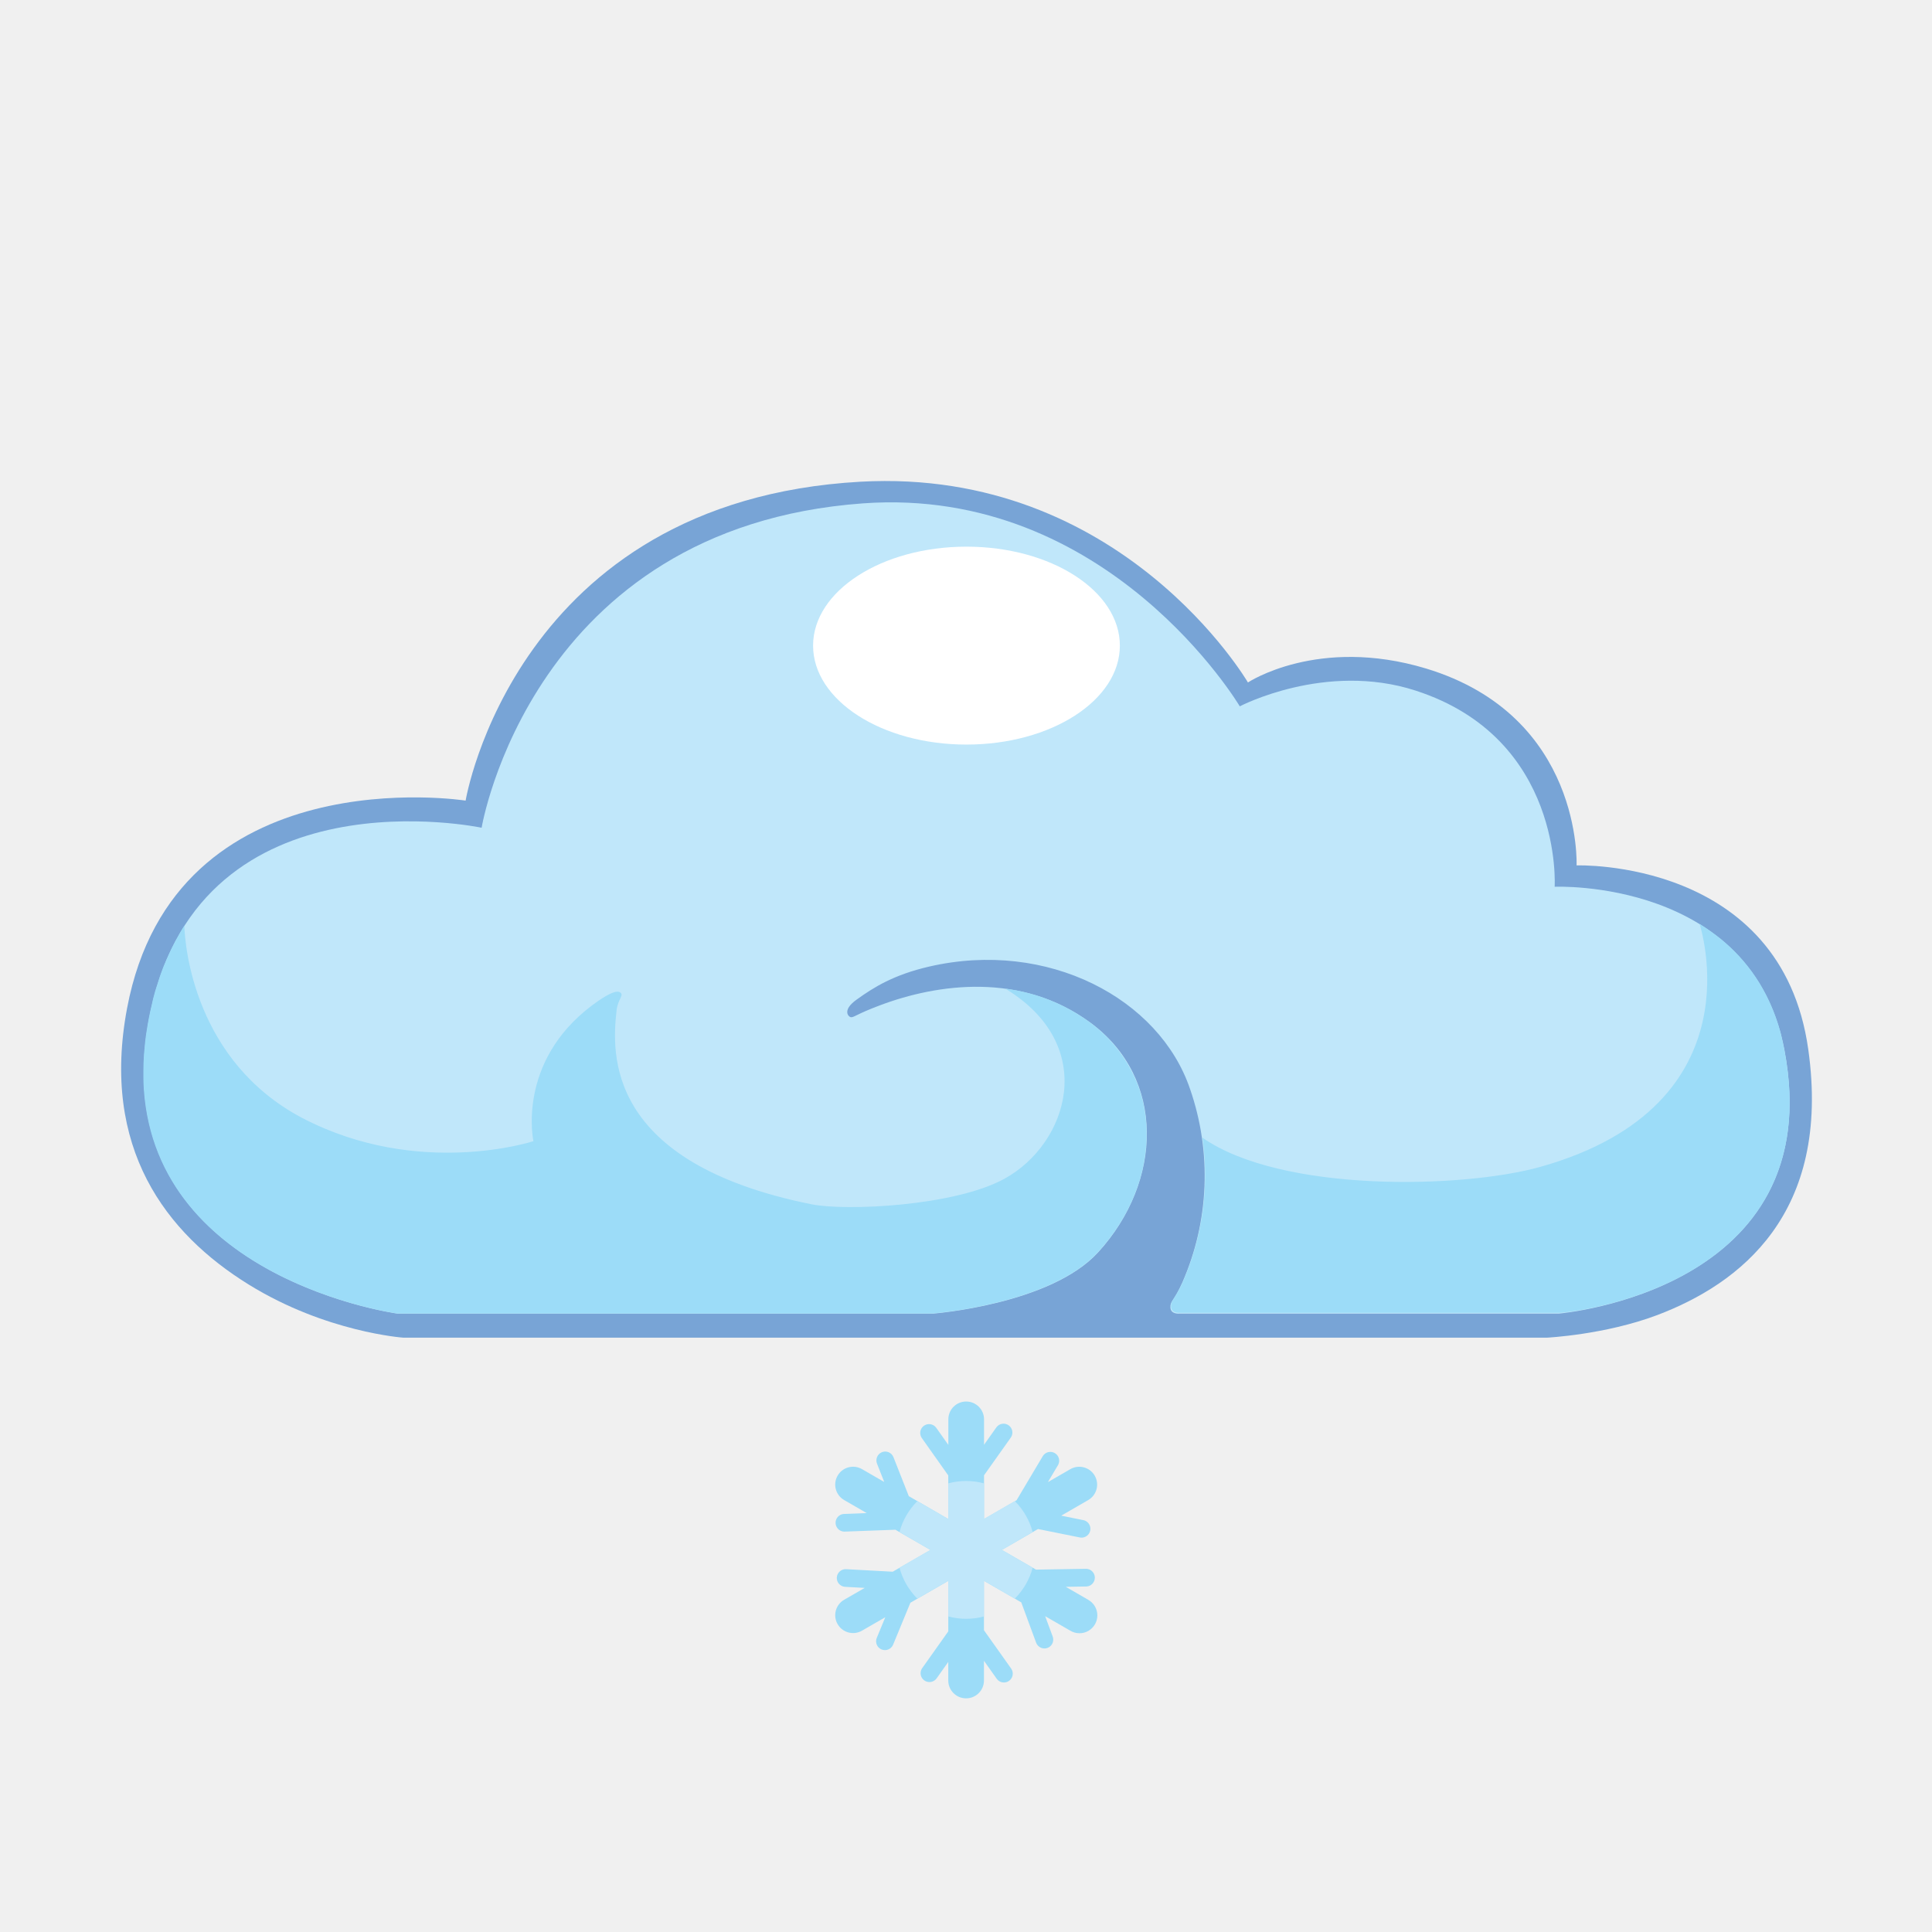
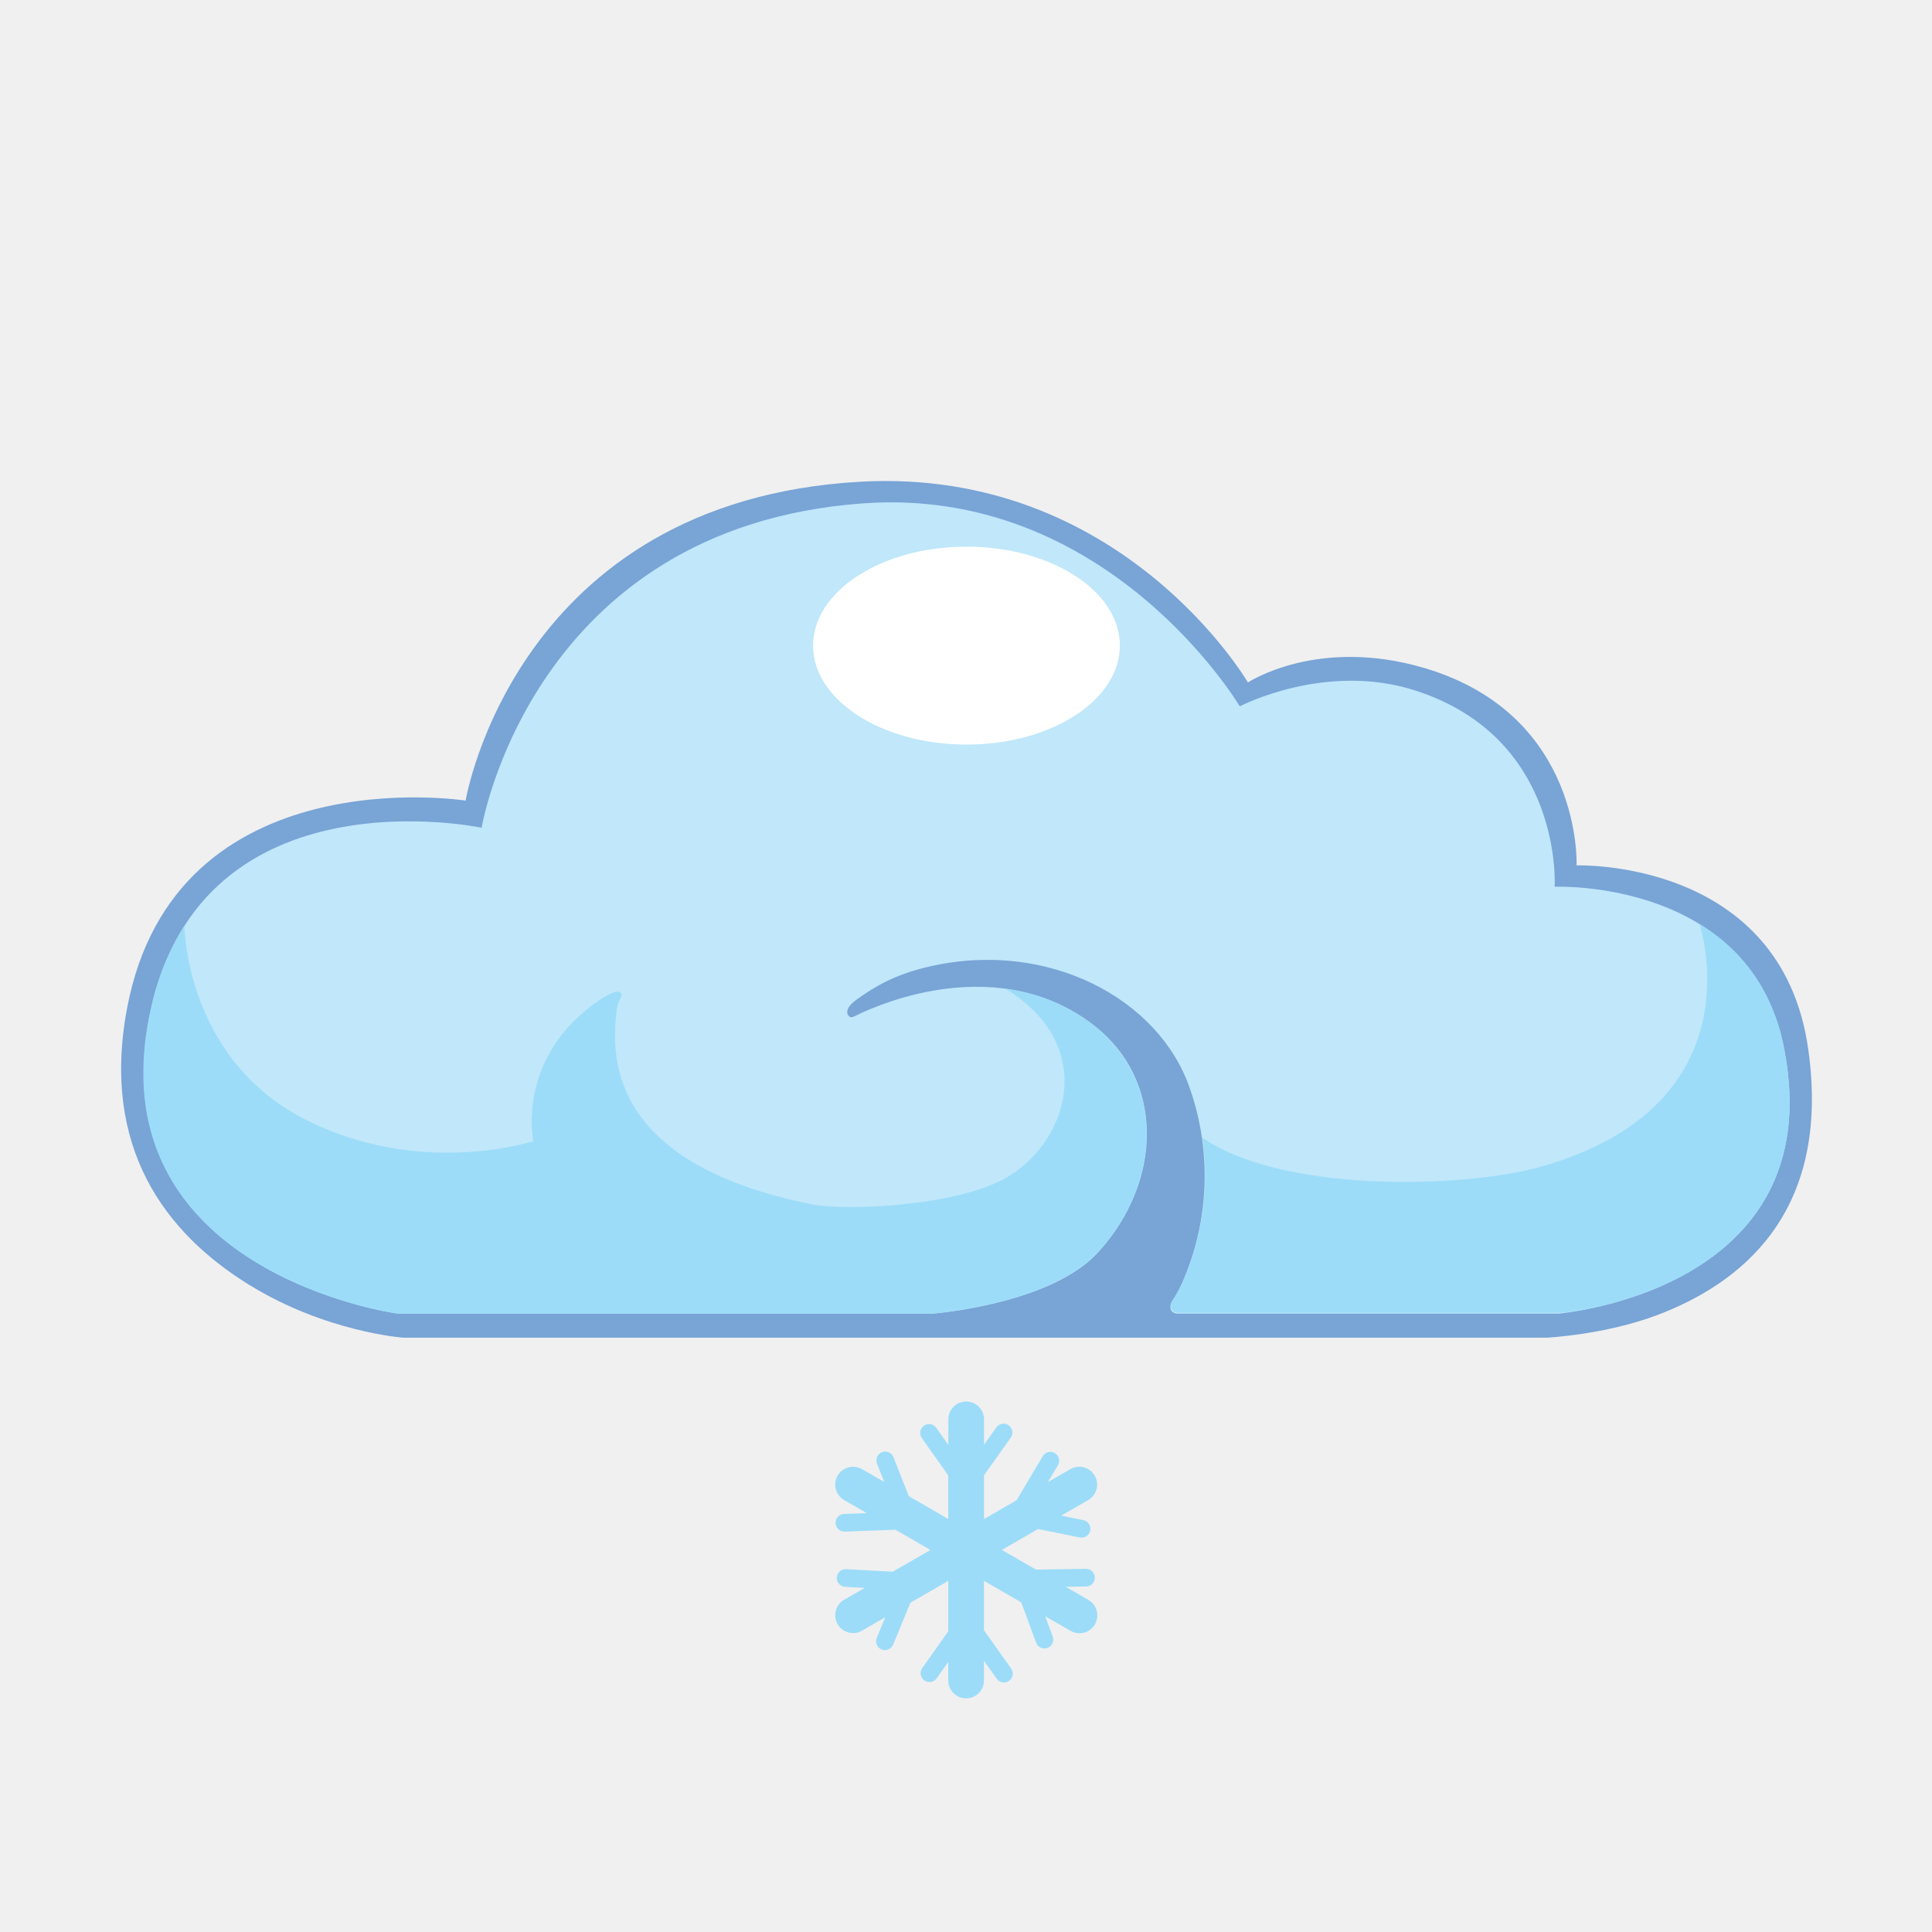
<svg xmlns="http://www.w3.org/2000/svg" t="1762860961760" class="icon" viewBox="0 0 1024 1024" version="1.1" p-id="3157" width="14" height="14">
  <defs>
    <style>
-     @keyframes snowFall {
-       0% { transform: translateY(0) rotate(0deg); opacity: 1; }
-       100% { transform: translateY(30px) rotate(180deg); opacity: 0.3; }
-     }
-     @keyframes snowRotate {
-       from { transform: rotate(0deg); }
-       to { transform: rotate(360deg); }
-     }
-     .snow-flake {
-       animation: snowFall 3s ease-in infinite, snowRotate 4s linear infinite;
-     }
-     .snow-flake:nth-of-type(1) { animation-delay: 0s, 0s; }
-   </style>
+       @keyframes snowFall {
+         0% {
+           transform: translateY(0) rotate(0deg);
+           opacity: 1;
+         }
+ 
+         100% {
+           transform: translateY(30px) rotate(180deg);
+           opacity: 0.3;
+         }
+       }
+ 
+       @keyframes snowRotate {
+         from {
+           transform: rotate(0deg);
+         }
+ 
+         to {
+           transform: rotate(360deg);
+         }
+       }
+ 
+       .snow-flake {
+         animation: snowFall 3s ease-in infinite, snowRotate 4s linear infinite;
+       }
+     </style>
  </defs>
  <path d="M246.79 424.34S92.67 400.1 67.35 534.39C53.41 608.5 87.84 653.66 131.92 680.9c41 25.31 81.94 28.1 81.94 28.1h605.9s30.89-1.5 58.67-12c43.55-16.52 92.24-53.52 80-140.72-14.16-101.46-122.81-97.6-122.81-97.6s3.43-79.16-79.8-104.36c-57.28-17.27-94.39 7.4-94.39 7.4s-66.61-114.12-205.4-106.4c-182.96 10.29-209.24 169.02-209.24 169.02z" fill="#78A4D6" p-id="3158" />
  <path d="M945.79 556.48C928.52 465.42 824 470 824 470s4.83-78.62-73.79-104c-47.73-15.44-93.1 8.37-93.1 8.37s-69.4-117-199.71-107.58c-175.75 12.76-202.13 171.93-202.13 171.93S107.68 407.29 79.9 535.46c-30 139 130.75 160.78 130.75 160.78h284s62.21-4.83 87.41-32.5c34.21-37.43 36-92.35-4.29-121.84-36.36-26.6-80.55-20.7-111.55-9-12.55 4.72-13.73 6.54-15.34 6.22-1.18-0.21-4.61-3.65 2.9-9.12 9.44-6.86 20.16-13.41 38.72-17.7 62.85-14.48 122 16.95 138.25 64.89a140.63 140.63 0 0 1-4.08 102.54c-4.4 9.87-6.44 9.65-6.33 13.19 0.11 3.86 4.83 3.32 4.83 3.32H826.3c0.11-0.11 143.7-11.91 119.49-139.76z" fill="#C0E7FA" p-id="3159" />
  <path d="M494.56 696.13s62.21-4.83 87.41-32.5c23-25.1 31.21-57.92 22.09-85.81a74.09 74.09 0 0 0-16.2-26.92 14.64 14.64 0 0 0-1.82-1.82c-0.75-0.75-1.5-1.5-2.36-2.25-1.93-1.72-4-3.43-6.11-5a95.79 95.79 0 0 0-43.87-17.7h-0.64c49.55 30.25 32.93 82.16-0.64 100.61-26.49 14.59-84.3 17.27-102.54 13.51-109.29-22.09-105.65-80.12-103.07-102.75 0.64-6.11 4.4-8.15 1.61-9.65s-11 4.29-14.59 7c-40.22 30.25-31.1 72-31.1 72s-60.81 19.95-122.59-12.33C103.28 562.49 98 501.89 97.71 490.63l-1.61 2.57c-1.5 2.68-3.86 6.65-6.44 12.23-1 2.15-1.93 4.4-2.9 6.65-0.32 0.75-0.54 1.5-0.86 2.25-1 2.57-1.82 5.26-2.68 7.94-0.32 1-0.64 2-1 3.11-0.75 2.57-1.39 5.15-1.93 7.83-1 4.08-1.82 8.37-2.57 13.19-0.64 3.86-1 7.51-1.29 11.15 0 0.43-0.11 0.75-0.11 1.18-0.21 3-0.32 5.9-0.32 8.8v3.54c0 2 0.11 4.08 0.21 6.11 6.86 101.68 134.18 118.95 134.18 118.95h284.17zM948.47 579.44a161.72 161.72 0 0 0-2.68-22.63c-0.32-1.82-0.75-3.54-1.07-5.15l-0.32-1.61c-0.21-1.07-0.54-2-0.75-3.11-6.11-22.2-17.8-38-31.53-49.23a131.37 131.37 0 0 0-11.26-8c-0.32-0.21 32.5 95.78-84.3 128.71-41.1 11.58-137.2 13.9-179.24-15.42A140.72 140.72 0 0 1 627 679.29c-4.4 9.87-6.44 9.65-6.33 13.19 0.11 3.86 4.83 3.32 4.83 3.32h201.12c-0.21 0.33 125.71-10.07 121.85-116.36z" fill="#9CDCF8" p-id="3160" />
  <path d="M430.95 342.19a81.3 52.45 0 1 0 162.6 0 81.3 52.45 0 1 0-162.6 0Z" fill="#FFFFFF" p-id="3161" />
  <g class="snow-flake">
    <path d="M576.72 847.89l-11.84-6.84 11-0.18a4.69 4.69 0 0 0-0.16-9.37l-26.62 0.43-18.1-10.44 19.16-11.07 22 4.43a4.69 4.69 0 1 0 1.85-9.19l-11.54-2.33 14.3-8.26a9.46 9.46 0 1 0-9.46-16.39l-11.9 6.87 5.39-9.06a4.69 4.69 0 0 0-8.06-4.79l-13.92 23.43-17.26 10v-23.19l14.25-20.08a4.69 4.69 0 0 0-7.65-5.42l-6.6 9.31v-13.46a9.46 9.46 0 1 0-18.92 0v13.53l-6.48-9.15a4.69 4.69 0 0 0-7.65 5.42L502.6 782v23.1L481.69 793l-8.14-20.68a4.68 4.68 0 0 0-8.72 3.43l3.83 9.72-11.78-6.8a9.46 9.46 0 0 0-9.47 16.39l11.95 6.9-12.23 0.47a4.69 4.69 0 0 0 0.36 9.36l27.11-1 18.56 10.72-20 11.53-24.88-1.35a4.69 4.69 0 0 0-0.5 9.36l10.54 0.57-10.91 6.29a9.46 9.46 0 0 0 9.47 16.38l12.35-7.13-4.58 11.09a4.69 4.69 0 0 0 8.67 3.57l9.21-22.34 20.08-11.59v26.77l-13.9 19.59a4.69 4.69 0 0 0 7.65 5.42l6.24-8.81v9.84a9.46 9.46 0 0 0 18.92 0v-10.45l6.84 9.65a4.69 4.69 0 0 0 7.65-5.42l-14.49-20.42v-26.19l19.77 11.41 7.88 21.38a4.68 4.68 0 1 0 8.79-3.24l-4-10.81 13.29 7.67a9.46 9.46 0 1 0 9.46-16.38z" fill="#9CDCF8" p-id="3162" />
  </g>
-   <path d="M547.33 830.92L531 821.49l16.33-9.49a36.49 36.49 0 0 0-9.45-16.39l-16.36 9.44V786.2a36.6 36.6 0 0 0-18.92 0v18.9l-16.39-9.46a36.48 36.48 0 0 0-9.46 16.36l16.39 9.47-16.39 9.46a36.49 36.49 0 0 0 9.47 16.38l16.38-9.46v18.91a36.6 36.6 0 0 0 18.92 0v-18.89l16.35 9.44a36.49 36.49 0 0 0 9.46-16.39z" fill="#C0E7FA" p-id="3163" />
</svg>
